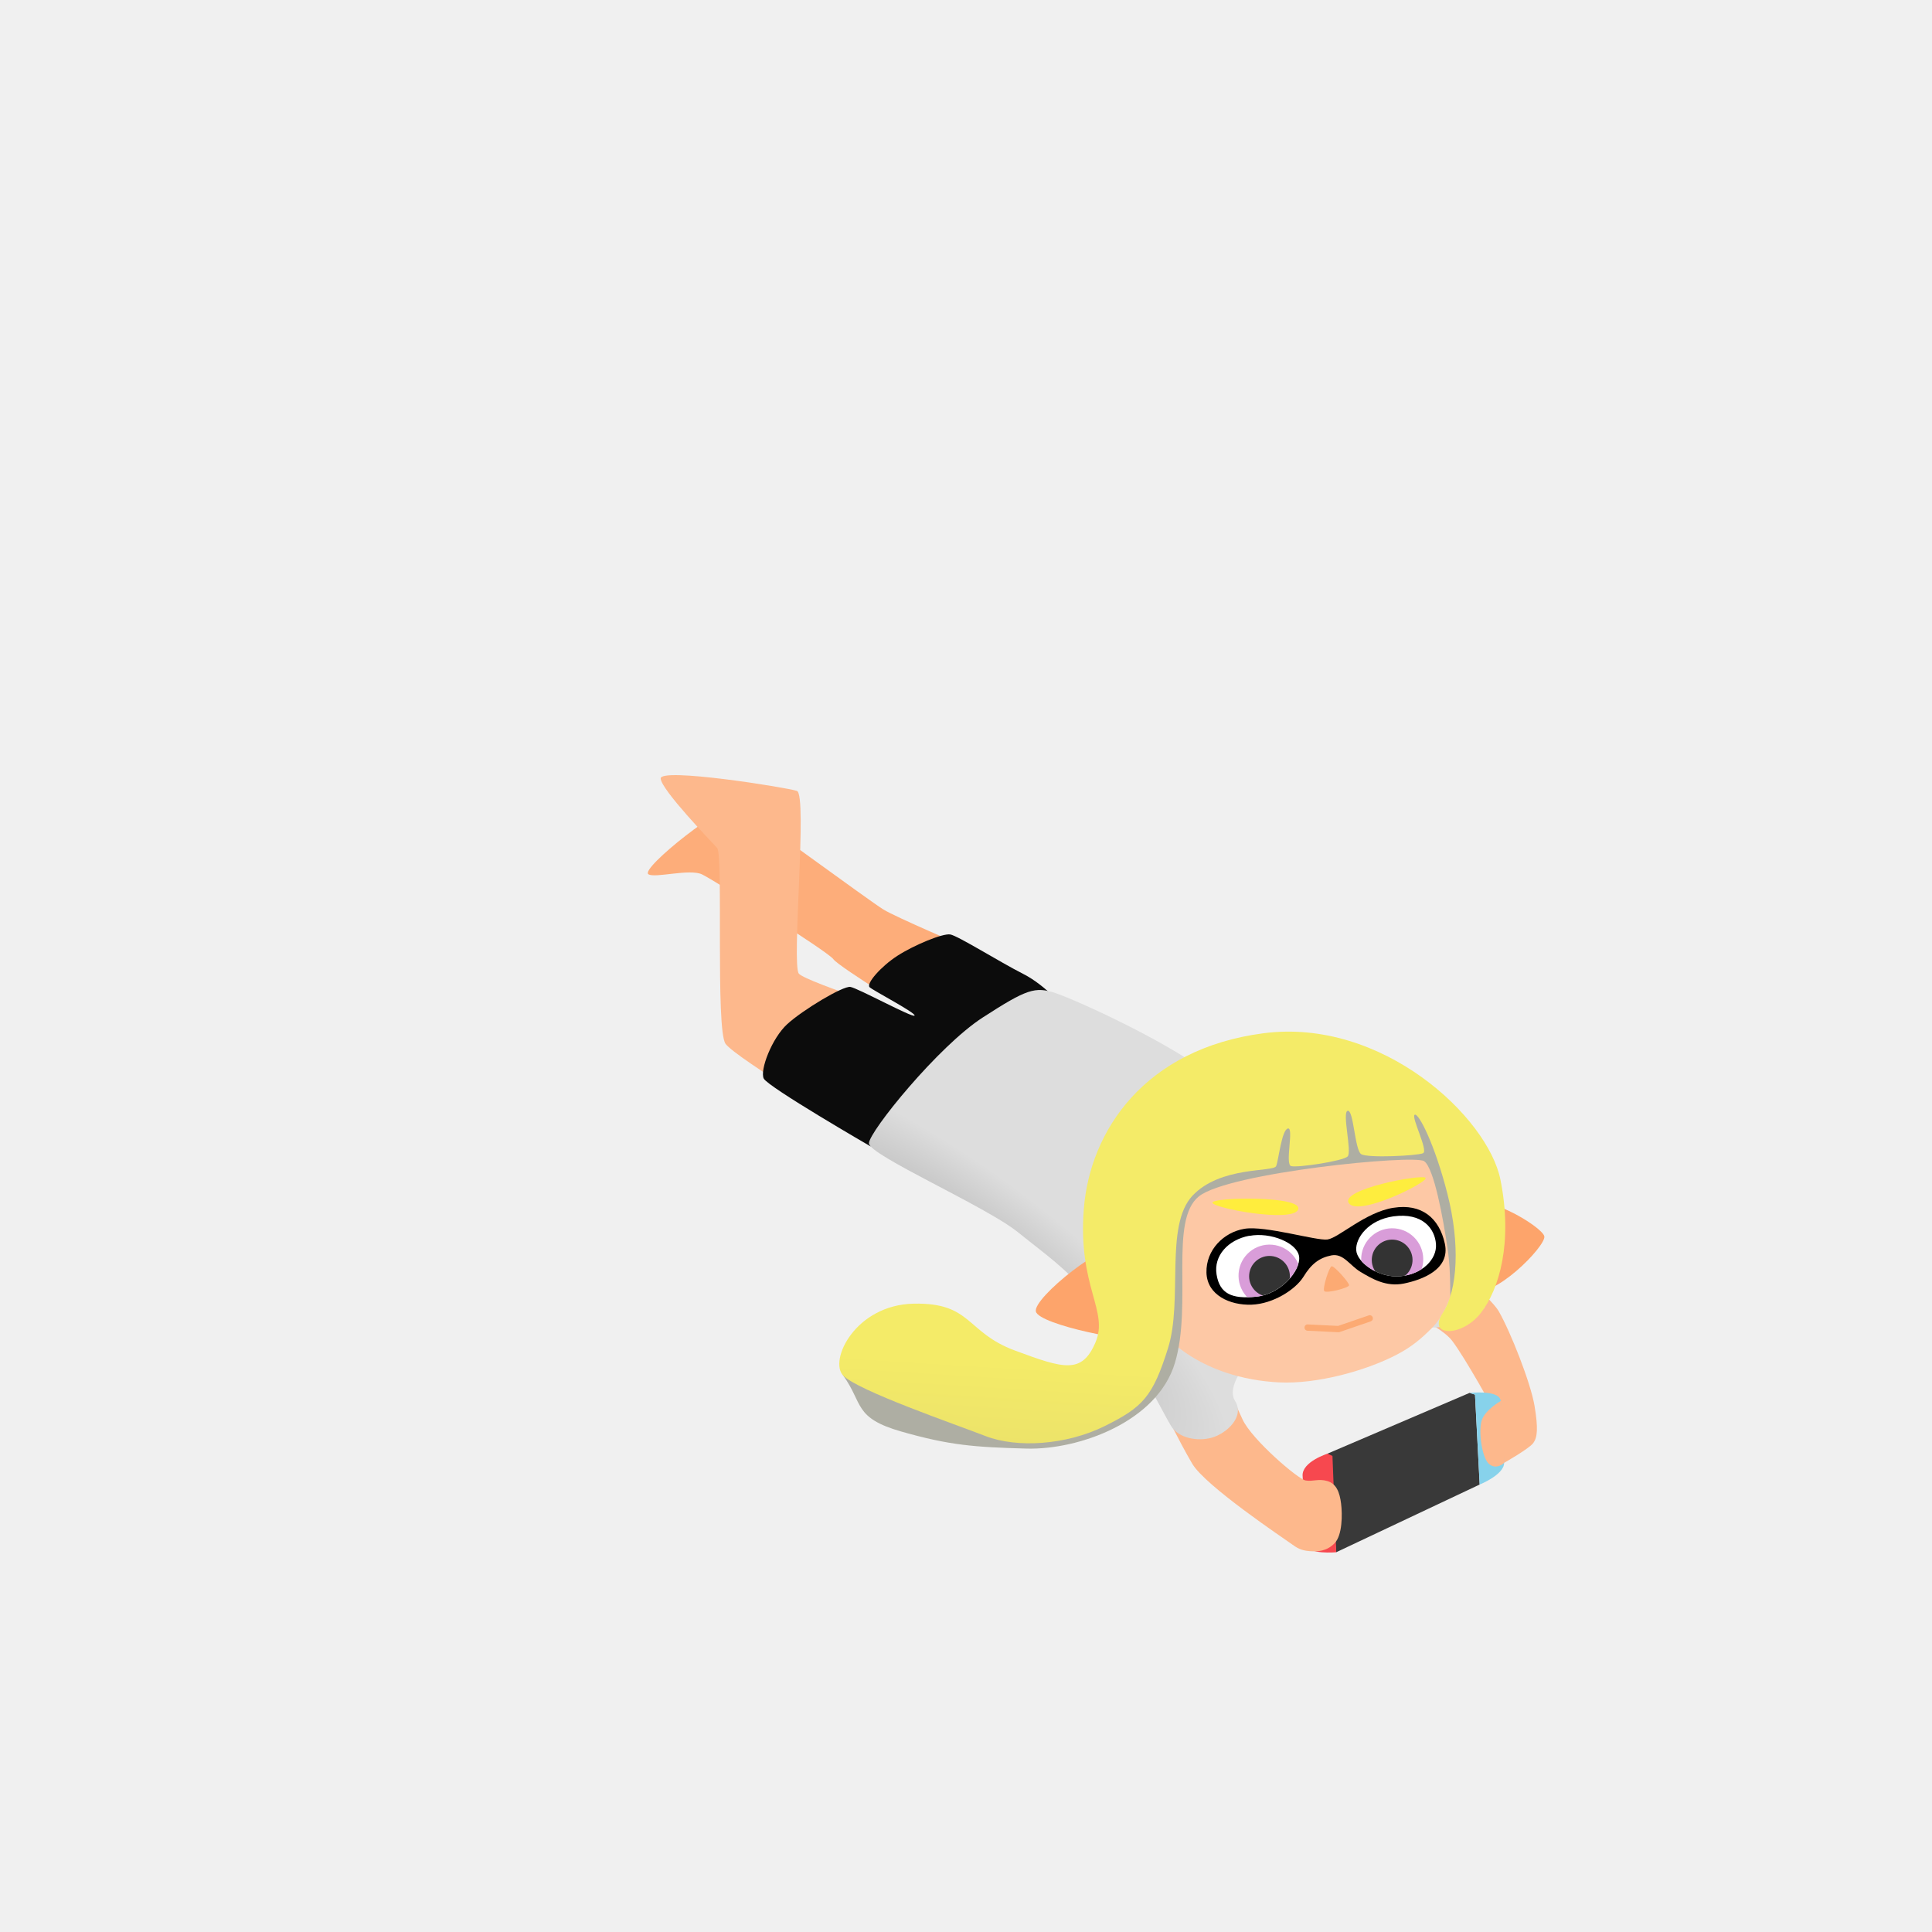
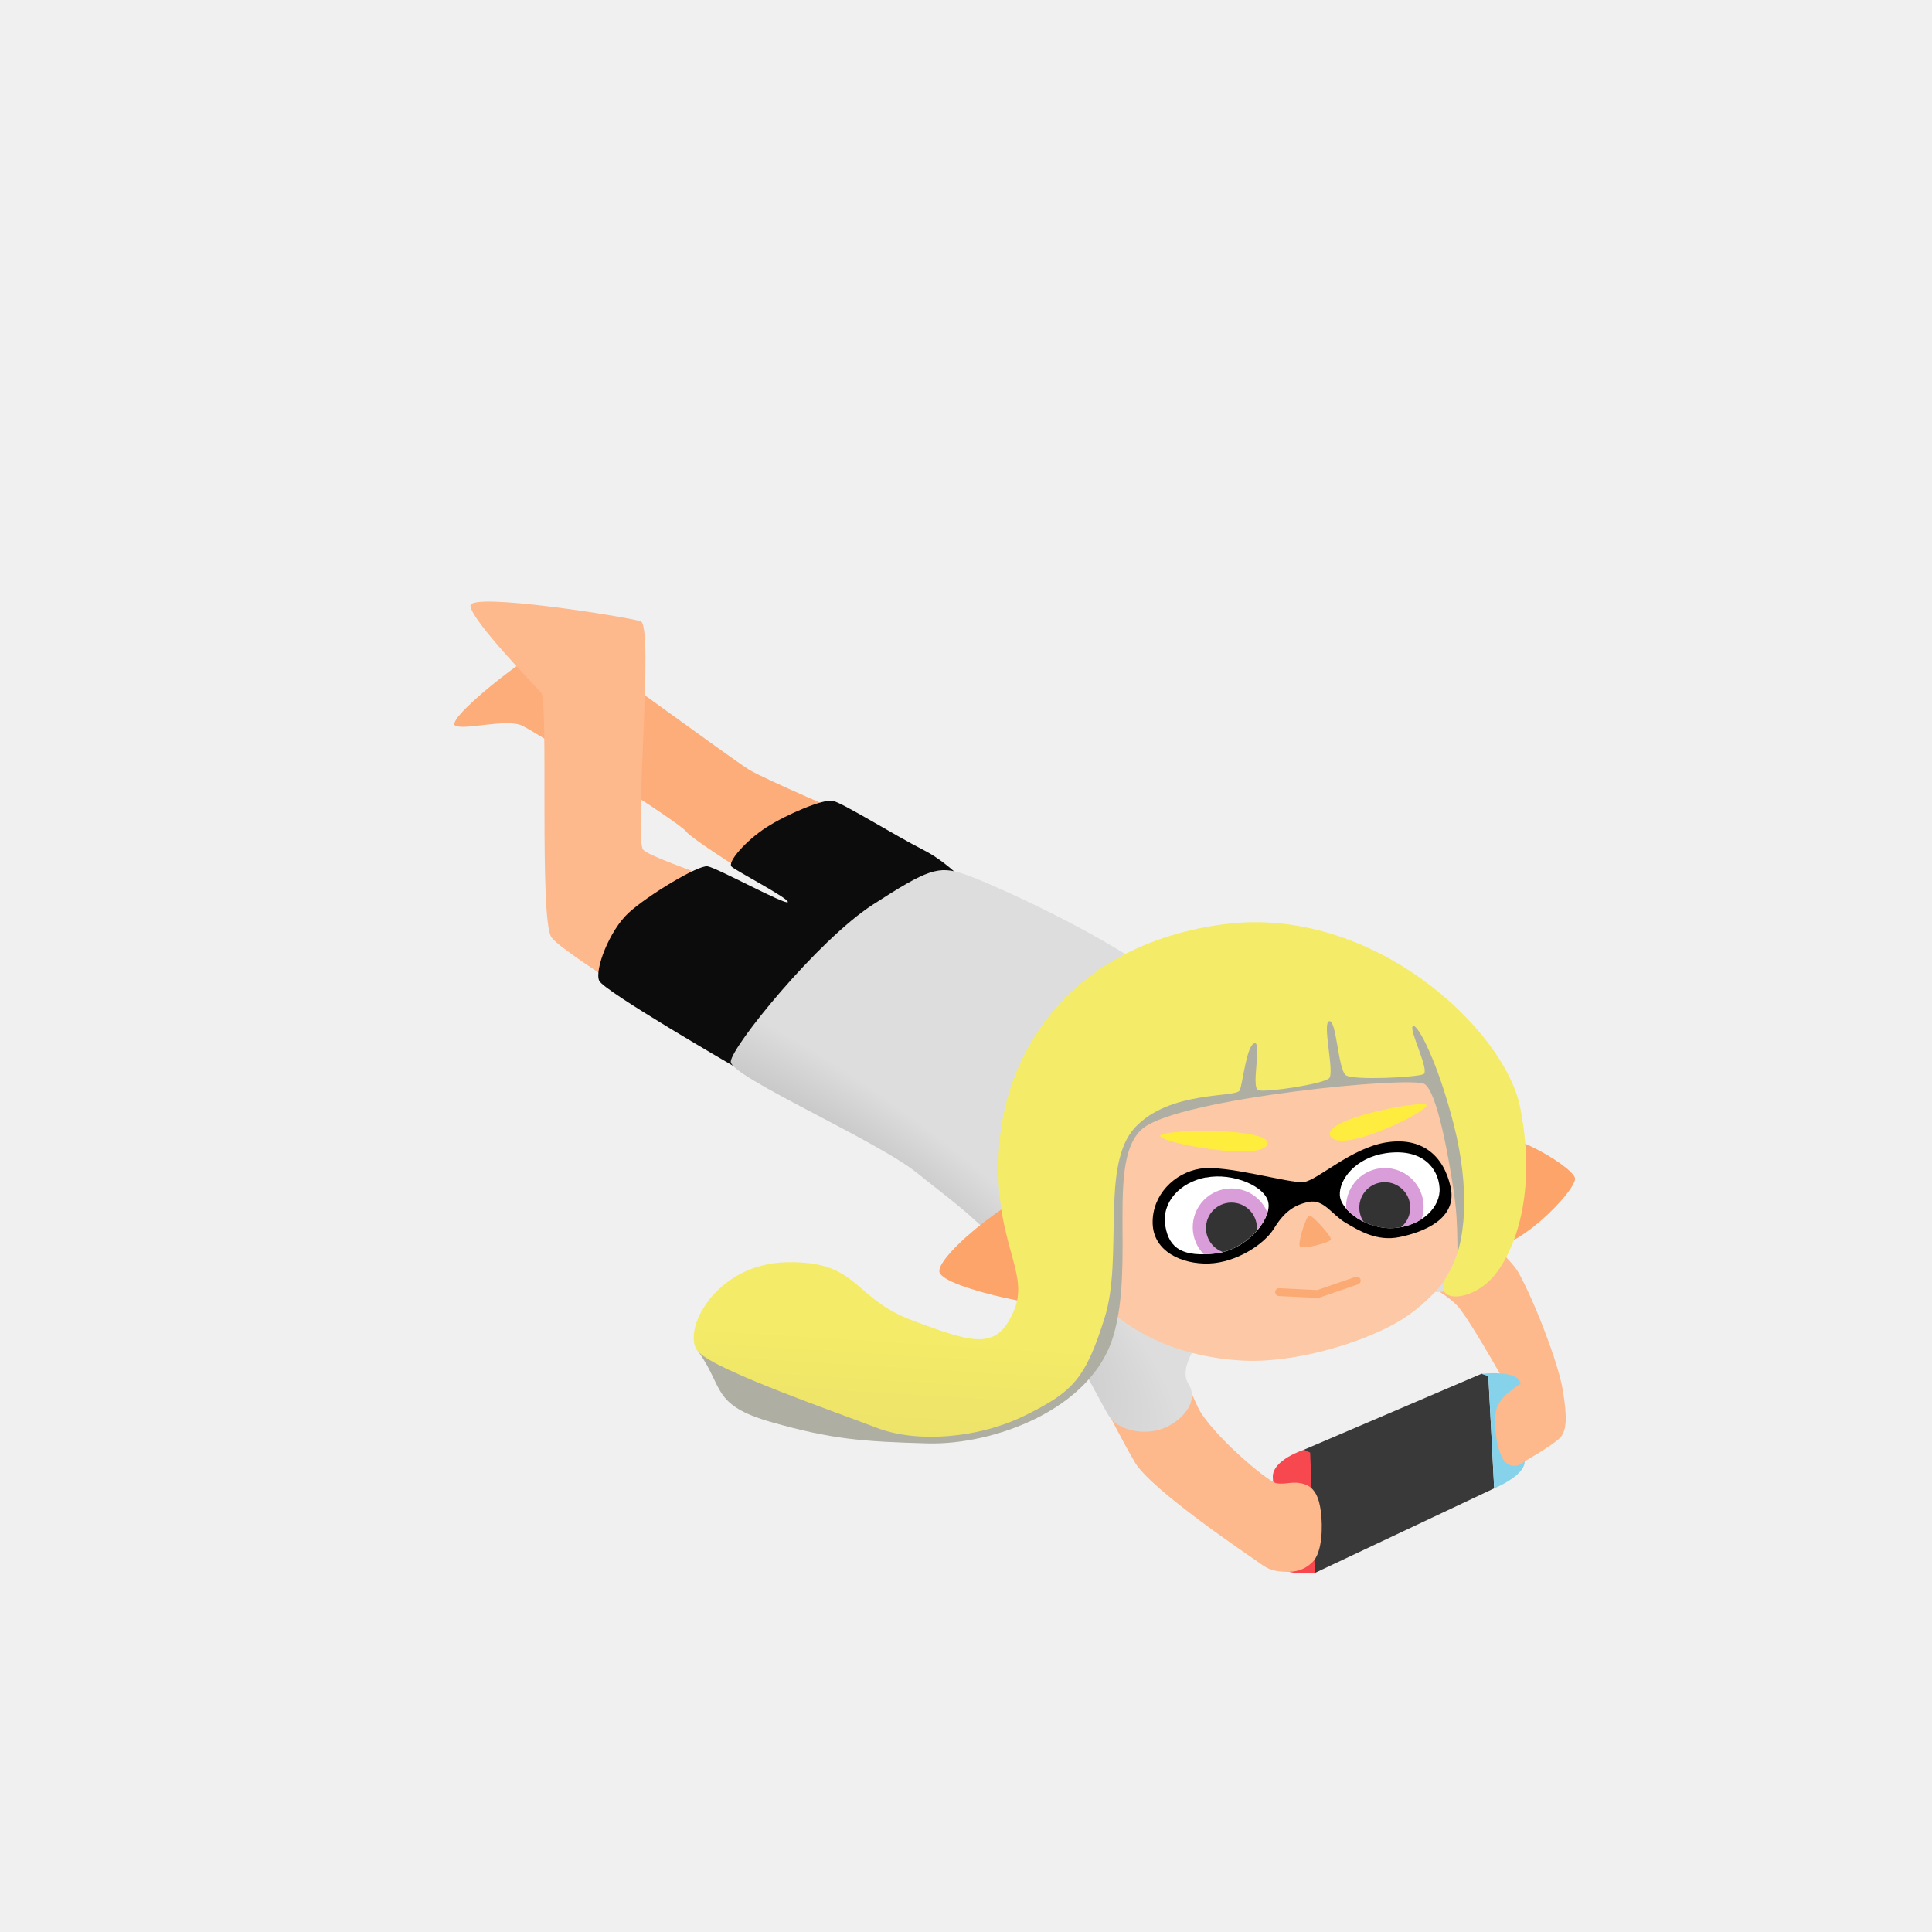
<svg xmlns="http://www.w3.org/2000/svg" xmlns:xlink="http://www.w3.org/1999/xlink" width="256" height="256" viewBox="0 0 67.733 67.733" version="1.1" id="svg1" xml:space="preserve">
  <defs id="defs1">
    <mask maskUnits="userSpaceOnUse" id="mask6">
      <path id="path6" style="display:inline;fill:#ffffff;stroke-width:1.156;stroke-linecap:square;stroke-miterlimit:1.5;paint-order:fill markers stroke" d="m 36.461,34.771 c -0.463,0.063 -0.799,0.391 -0.753,0.805 0.047,0.414 0.301,0.554 0.839,0.528 0.538,-0.026 0.992,-0.514 0.974,-0.816 -0.018,-0.302 -0.597,-0.579 -1.06,-0.516 z" />
    </mask>
    <mask maskUnits="userSpaceOnUse" id="mask5">
      <path id="path5-7" style="display:inline;fill:#ffffff;stroke-width:1.104;stroke-linecap:square;stroke-miterlimit:1.5;paint-order:fill markers stroke" d="m 36.508,34.724 c 0.643,-0.053 0.89,0.319 0.898,0.651 0.009,0.333 -0.336,0.644 -0.812,0.659 -0.477,0.015 -0.926,-0.353 -0.928,-0.621 -0.002,-0.267 0.3,-0.643 0.842,-0.689 0.542,-0.046 -0.643,0.053 -2e-6,6.7e-5 z" />
    </mask>
    <linearGradient xlink:href="#linearGradient9310-2" id="linearGradient9312-1" x1="37.706" y1="27.52" x2="35.707" y2="51.579" gradientUnits="userSpaceOnUse" />
    <linearGradient id="linearGradient9310-2">
      <stop style="stop-color:#f4eb68;stop-opacity:1;" offset="0.466" id="stop9306-7" />
      <stop style="stop-color:#cfc56d;stop-opacity:1;" offset="1" id="stop9308-0" />
    </linearGradient>
    <radialGradient xlink:href="#linearGradient1-0" id="radialGradient1" cx="25.56" cy="37.01" fx="25.56" fy="37.01" r="10.526" gradientTransform="matrix(0.8855321,0.6745748,-0.2044438,0.2683787,10.80536,7.447985)" gradientUnits="userSpaceOnUse" />
    <linearGradient id="linearGradient1-0">
      <stop style="stop-color:#c3c3c3;stop-opacity:1;" offset="0.465" id="stop1-6" />
      <stop style="stop-color:#dddddd;stop-opacity:1;" offset="1" id="stop2-2" />
    </linearGradient>
+     <mask maskUnits="userSpaceOnUse" id="mask6-8">
+       <path id="path6-7" style="display:inline;fill:#ffffff;stroke-width:1.156;stroke-linecap:square;stroke-miterlimit:1.5;paint-order:fill markers stroke" d="m 36.461,34.771 c -0.463,0.063 -0.799,0.391 -0.753,0.805 0.047,0.414 0.301,0.554 0.839,0.528 0.538,-0.026 0.992,-0.514 0.974,-0.816 -0.018,-0.302 -0.597,-0.579 -1.06,-0.516 z" />
+     </mask>
+     <mask maskUnits="userSpaceOnUse" id="mask5-2">
+       <path id="path5-7-8" style="display:inline;fill:#ffffff;stroke-width:1.104;stroke-linecap:square;stroke-miterlimit:1.5;paint-order:fill markers stroke" d="m 36.508,34.724 c 0.643,-0.053 0.89,0.319 0.898,0.651 0.009,0.333 -0.336,0.644 -0.812,0.659 -0.477,0.015 -0.926,-0.353 -0.928,-0.621 -0.002,-0.267 0.3,-0.643 0.842,-0.689 0.542,-0.046 -0.643,0.053 -2e-6,6.7e-5 z" />
+     </mask>
  </defs>
  <g id="layer1">
-     <g id="g76467" transform="matrix(0.7451107,0.04852125,-0.04852125,0.7451107,30.81465,17.5663)" style="display:inline">
+     <g id="g76467" transform="matrix(0.9313884,0.06065156,-0.06065156,0.9313884,26.05807,9.079594)" style="display:inline">
      <g id="g481" transform="matrix(1.414051,-0.1785005,0.1785005,1.414051,-43.26964,-25.84497)">
        <path id="rect479" d="m 40.702,54.009 4.793,-1.715 0.172,0.069 -0.026,2.966 -4.852,1.94 z" style="fill:#393939;fill-opacity:1;stroke-width:1.323;stroke-linecap:round;stroke-linejoin:round" />
        <path id="rect481" d="m 39.836,54.686 c 0.008,-0.463 0.867,-0.676 0.867,-0.676 l 0.155,0.086 -0.068,3.174 c 0,0 -0.939,0.027 -0.955,-0.304 -0.016,-0.331 -0.006,-1.817 0.002,-2.28 z" style="fill:#f7484f;fill-opacity:1;stroke-width:1.627;stroke-linecap:round;stroke-linejoin:round" />
      </g>
      <g id="g476" style="display:inline" transform="matrix(1.36063,-0.1173114,0.1173114,1.36063,-33.68367,-8.405257)">
        <path id="rect19720-6" style="display:none;fill:#f0e769;stroke-width:0.157;stroke-linecap:round;stroke-linejoin:round;stroke-miterlimit:1.5;paint-order:fill markers stroke" d="m 33.873,36.862 c -0.074,-0.758 8.854,-1.466 9.021,-1.053 0.167,0.414 -0.531,2.263 -1.055,2.542 -0.523,0.28 -2.426,-0.502 -3.32,-0.379 -0.894,0.123 -2.797,1.402 -3.163,1.369 -0.366,-0.033 -1.409,-1.721 -1.483,-2.479 z" />
        <path d="m 25.304,26.14 c 0,0 -2.963,-1.894 -3.156,-2.175 -0.194,-0.281 -4.099,-2.834 -4.454,-3.01 -0.428,-0.213 -1.622,0.106 -1.842,-0.043 -0.298,-0.201 2.739,-2.491 3.112,-2.285 0.373,0.206 4.447,3.349 4.941,3.667 0.432,0.278 2.829,1.359 2.829,1.359" style="fill:#fdad7a;fill-opacity:1;stroke-width:1.408;stroke-linecap:round;stroke-linejoin:round" id="path1-5" />
        <path id="rect476" style="fill:#fdb88c;stroke-width:1.381;stroke-linecap:round;stroke-linejoin:round" d="M 33.127,39.583 30.252,35.162 28.014,33.071 23.061,30.02 c 0,0 -4.344,-2.729 -4.681,-3.225 -0.337,-0.496 0.063,-6.498 -0.146,-6.736 -0.209,-0.238 -1.881,-2.042 -1.892,-2.429 -0.012,-0.387 4.305,0.394 4.673,0.524 0.368,0.13 -0.315,5.981 -0.064,6.283 0.251,0.303 4.353,1.703 4.353,1.703 l 1.429,-2.489 2.054,1.734 6.021,2.998 5.618,4.028 c 0,0 3.941,3.412 4.334,4.129 0.394,0.716 1.052,2.497 1.166,3.282 0.114,0.785 0.075,1.086 -0.069,1.277 -0.143,0.19 -1.018,0.662 -1.018,0.662 l -0.281,-1.765 c 0,0 -0.975,-1.866 -1.418,-2.47 -0.443,-0.604 -2.243,-1.382 -2.243,-1.382 l -5.696,2.265 c 0,0 0.37,0.974 0.681,1.675 0.311,0.701 1.859,2.086 2.118,2.138 0.259,0.052 0.437,-0.061 0.749,0.036 0.312,0.097 0.417,0.4 0.457,0.782 0.04,0.382 0.022,1.098 -0.255,1.365 -0.276,0.268 -0.577,0.279 -0.869,0.249 -0.292,-0.031 -0.416,-0.111 -0.631,-0.275 -0.215,-0.164 -2.894,-2.035 -3.33,-2.81 -0.436,-0.776 -0.994,-1.987 -0.994,-1.987 z" />
        <path id="rect480" d="m 45.487,52.297 c 0,0 1.002,-0.056 1.014,0.327 0.012,0.383 0.01,1.651 -0.012,2.041 -0.022,0.39 -0.847,0.664 -0.847,0.664 l 0.026,-2.966 z" style="fill:#87d2eb;fill-opacity:1;stroke-width:1.349;stroke-linecap:round;stroke-linejoin:round" transform="matrix(1.042821,-0.04127922,0.04127922,1.042821,-5.896316,-13.32576)" />
        <path id="rect1" style="display:inline;fill:#fdb88c;stroke-width:1.381;stroke-linecap:round;stroke-linejoin:round" transform="rotate(-2.266822)" d="m 42.472,41.998 c 0.142,-0.36 0.694,-0.626 0.694,-0.626 l 0.111,1.185 -0.124,0.945 c 0,0 -0.265,0.233 -0.51,0.017 -0.245,-0.216 -0.313,-1.162 -0.17,-1.522 z" />
        <path id="rect477" style="display:inline;fill:#0c0c0c;stroke-width:1.381;stroke-linecap:round;stroke-linejoin:round" d="m 19.669,28.02 c -0.137,-0.29 0.307,-1.384 0.847,-1.857 0.54,-0.473 1.939,-1.277 2.195,-1.233 0.256,0.045 2.133,1.122 2.187,1.032 0.054,-0.09 -1.396,-0.885 -1.524,-1.007 -0.128,-0.122 0.402,-0.707 0.979,-1.062 0.578,-0.355 1.57,-0.743 1.83,-0.694 0.26,0.049 1.681,0.983 2.478,1.408 0.797,0.424 1.486,1.303 1.486,1.303 l -2.464,3.088 -4.397,1.425 c 0,0 -3.48,-2.114 -3.617,-2.405 z" />
        <path id="rect478-1" style="display:inline;fill:url(#radialGradient1);stroke-width:1.381;stroke-linecap:round;stroke-linejoin:round" d="m 23.237,30.317 c 0.019,-0.405 2.455,-3.285 3.997,-4.237 1.542,-0.952 1.829,-1.035 2.518,-0.792 0.689,0.243 4.107,1.865 5.564,3.165 1.457,1.299 3.379,2.86 4.669,4.179 1.29,1.319 3.711,2.3 4.103,3.174 0.392,0.875 0.148,0.524 -0.191,0.823 -0.338,0.299 -1.274,0.49 -1.488,0.412 -0.215,-0.078 -2.039,-1.783 -4.15,-0.583 -2.111,1.2 -2.96,2.429 -2.624,2.979 0.335,0.55 -0.317,1.114 -0.82,1.246 -0.503,0.132 -1.146,-0.006 -1.397,-0.429 -0.251,-0.423 -1.557,-3.202 -2.584,-4.399 -1.027,-1.197 -1.46,-1.465 -2.544,-2.377 -1.085,-0.911 -5.071,-2.757 -5.052,-3.161 z" />
      </g>
      <g id="g12898-2-3" transform="matrix(1.36063,-0.1173114,0.1173114,1.36063,-33.68367,-8.405257)" style="display:inline">
        <path id="path12850-2-0" style="fill:#fdc8a5;fill-opacity:1;stroke-width:1.049;stroke-linecap:square;stroke-linejoin:round;stroke-miterlimit:1.5;paint-order:stroke fill markers" d="m 42.451,29.354 c 0.532,0.482 0.71,1.042 0.778,1.621 0.068,0.579 0.027,1.176 0.12,1.734 0.093,0.558 0.254,1.13 0.34,1.689 0.086,0.559 -0.238,0.771 -0.442,1.274 -0.204,0.502 -0.379,1.002 -0.79,1.399 -0.373,0.361 -0.716,0.642 -1.255,0.906 -0.54,0.264 -1.229,0.501 -1.943,0.66 -0.714,0.159 -1.452,0.241 -2.09,0.196 -0.638,-0.045 -1.255,-0.17 -1.828,-0.375 -0.573,-0.205 -1.102,-0.49 -1.563,-0.856 -0.461,-0.366 -0.887,-0.801 -1.23,-1.285 -0.342,-0.484 -0.6,-1.017 -0.725,-1.577 -0.125,-0.561 -0.053,-1.152 0.075,-1.719 0.128,-0.567 0.311,-1.109 0.408,-1.57 0.096,-0.462 0.035,-0.836 0.057,-1.189 0.022,-0.353 0.127,-0.686 0.557,-1.066 0.43,-0.38 1.148,-0.461 1.957,-0.445 0.809,0.016 1.71,0.13 2.506,0.14 0.796,0.009 1.797,-0.116 2.732,-0.123 0.935,-0.007 1.804,0.105 2.335,0.587 z" />
        <path id="path12852-8-6" style="display:inline;fill:#fda46b;stroke-width:1.32;stroke-linecap:square;stroke-linejoin:round;stroke-miterlimit:1.5;paint-order:stroke fill markers" d="m 28.854,36.221 c -0.099,-0.465 2.491,-2.454 3.098,-2.196 0.608,0.257 0.82,2.984 0.569,3.186 -0.252,0.203 -3.568,-0.525 -3.667,-0.99 z" />
        <path id="path12854-9-2" style="display:inline;fill:#fda46b;fill-opacity:1;stroke-width:1.32;stroke-linecap:square;stroke-linejoin:round;stroke-miterlimit:1.5;paint-order:stroke fill markers" d="m 46.385,34.004 c -0.057,-0.329 -2.201,-1.713 -2.881,-1.11 -0.681,0.603 -0.489,2.563 0.285,2.928 0.774,0.365 2.653,-1.489 2.596,-1.818 z" />
        <g id="g12888-7-6" transform="matrix(0.9419336,-0.06513881,0.06669976,0.9645053,0.1097588,3.562793)">
          <path id="path12860-1-1" style="display:inline;fill:#fcaa73;stroke-width:1.562;stroke-linecap:square;stroke-linejoin:round;stroke-miterlimit:1.5;paint-order:stroke fill markers" d="m 39.428,35.823 c -0.019,0.093 -0.848,0.221 -0.917,0.127 -0.069,-0.093 0.257,-0.846 0.348,-0.858 0.091,-0.012 0.588,0.637 0.569,0.731 z" />
          <g id="g12880-2-8" transform="matrix(-4.952158,-0.4684516,-0.4702891,5.450875,230.0483,-113.5224)" style="display:inline">
            <path id="path12862-9-7" style="display:inline;stroke-width:0.49;stroke-linecap:square;stroke-miterlimit:1.5;paint-order:fill markers stroke" d="m 35.272,29.952 c 0.206,0.03 0.403,0.199 0.484,0.209 0.081,0.01 0.455,-0.089 0.607,-0.066 0.152,0.023 0.283,0.139 0.28,0.286 -0.003,0.147 -0.171,0.213 -0.329,0.207 -0.158,-0.006 -0.322,-0.1 -0.381,-0.184 -0.058,-0.084 -0.117,-0.124 -0.206,-0.14 -0.088,-0.015 -0.134,0.066 -0.213,0.107 -0.079,0.041 -0.183,0.098 -0.316,0.073 -0.134,-0.025 -0.341,-0.094 -0.301,-0.261 0.04,-0.167 0.169,-0.261 0.374,-0.231 z" />
            <path id="path12864-3" style="display:inline;fill:#ffffff;stroke-width:0.366;stroke-linecap:square;stroke-miterlimit:1.5;paint-order:fill markers stroke" d="m 36.328,30.14 c 0.155,0.027 0.263,0.131 0.241,0.254 -0.022,0.123 -0.109,0.16 -0.29,0.142 -0.181,-0.018 -0.326,-0.172 -0.315,-0.261 0.01,-0.09 0.209,-0.162 0.364,-0.134 z" />
            <path id="path28885" style="display:inline;fill:#ffffff;stroke-width:0.35;stroke-linecap:square;stroke-miterlimit:1.5;paint-order:fill markers stroke" d="m 35.273,30.008 c -0.215,-0.028 -0.304,0.079 -0.311,0.178 -0.008,0.099 0.103,0.198 0.263,0.211 0.16,0.013 0.316,-0.088 0.321,-0.168 0.005,-0.08 -0.091,-0.197 -0.273,-0.221 -0.182,-0.024 0.215,0.028 0,1.8e-5 z" />
            <g id="g28892" transform="matrix(-0.3360645,-0.01849949,-0.01459795,0.2982614,49.08858,20.44324)" style="display:inline" mask="url(#mask6)">
              <path id="path1-9" style="display:inline;fill:#d99dd9;stroke-width:0.028;stroke-linecap:round;stroke-linejoin:round" transform="matrix(0.7085219,0.1009212,-0.09878251,0.7241927,6.205891,10.39727)" d="m 48.153,28.31 c 0,0.51 -0.422,0.923 -0.944,0.923 -0.521,0 -0.944,-0.413 -0.944,-0.923 0,-0.51 0.422,-0.923 0.944,-0.923 0.521,0 0.944,0.413 0.944,0.923 z" />
              <path id="path2-3" style="display:inline;fill:#333333;stroke-width:0.03;stroke-linecap:round;stroke-linejoin:round" transform="matrix(0.7085219,0.1009212,-0.09878251,0.7241927,6.205891,10.39727)" d="m 47.829,28.33 c -10e-7,0.335 -0.278,0.606 -0.62,0.606 -0.342,0 -0.62,-0.271 -0.62,-0.606 0,-0.335 0.278,-0.606 0.62,-0.606 0.342,0 0.62,0.271 0.62,0.606 z" />
            </g>
            <g id="g3" transform="matrix(-0.3360645,-0.01849949,-0.01459795,0.2982614,48.04867,20.32653)" style="display:inline" mask="url(#mask5)">
              <path id="ellipse2" style="display:inline;fill:#d99dd9;stroke-width:0.028;stroke-linecap:round;stroke-linejoin:round" transform="matrix(0.7085219,0.1009212,-0.09878251,0.7241927,6.205891,10.39727)" d="m 47.569,28.38 c 0,0.51 -0.422,0.923 -0.944,0.923 -0.521,0 -0.944,-0.413 -0.944,-0.923 0,-0.51 0.422,-0.923 0.944,-0.923 0.521,0 0.944,0.413 0.944,0.923 z" />
              <path id="ellipse3" style="display:inline;fill:#333333;stroke-width:0.03;stroke-linecap:round;stroke-linejoin:round" transform="matrix(0.7085219,0.1009212,-0.09878251,0.7241927,6.205891,10.39727)" d="m 47.245,28.4 c 0,0.335 -0.278,0.606 -0.62,0.606 -0.342,0 -0.62,-0.271 -0.62,-0.606 0,-0.335 0.278,-0.606 0.62,-0.606 0.342,0 0.62,0.271 0.62,0.606 z" />
            </g>
          </g>
          <g id="g12886-0-9" transform="matrix(-5.030546,-0.2639861,-0.2639861,5.030546,228.3177,-108.241)" style="display:inline">
            <path id="path12882-3-2" style="display:inline;fill:#feed3e;fill-opacity:1;stroke-width:0.521;stroke-linecap:square;stroke-miterlimit:1.5;paint-order:fill markers stroke" d="m 35.925,29.945 c -0.066,0.1 -0.582,-0.129 -0.561,-0.159 0.022,-0.03 0.626,0.058 0.561,0.159 z" />
            <path id="path12884-6-0" style="display:inline;fill:#ffed3d;fill-opacity:1;stroke-width:0.529;stroke-linecap:square;stroke-miterlimit:1.5;paint-order:fill markers stroke" d="m 36.293,29.976 c 0.042,0.096 0.627,-0.033 0.617,-0.071 -0.011,-0.038 -0.658,-0.025 -0.617,0.071 z" />
          </g>
          <path id="rect25600" style="display:inline;fill:#fcaa73;stroke:#fcaa73;stroke-width:0.224;stroke-linecap:round;stroke-linejoin:round;stroke-miterlimit:1.5;stroke-dasharray:none;stroke-opacity:1;paint-order:fill markers stroke" d="m 40.072,37.06 -1.168,0.28 -1.119,-0.153 1.119,0.153 z" />
        </g>
        <g id="g38214" style="display:none">
          <ellipse style="fill:#a5cbfd;fill-opacity:0.396;stroke:#dbcb5c;stroke-width:0.311;stroke-linecap:round;stroke-linejoin:round;stroke-miterlimit:1.5;stroke-dasharray:none;stroke-opacity:1;paint-order:fill markers stroke" id="path30574" cx="33.447" cy="37.058" transform="rotate(-3.433343)" rx="1.707" ry="1.402" />
          <ellipse style="fill:#a5cbfd;fill-opacity:0.396;stroke:#dbcb5c;stroke-width:0.305;stroke-linecap:round;stroke-linejoin:round;stroke-miterlimit:1.5;stroke-dasharray:none;stroke-opacity:1;paint-order:fill markers stroke" id="circle38103" cx="38.158" cy="37.056" transform="rotate(-3.433343)" rx="1.677" ry="1.374" />
          <rect style="fill:#dbcb5c;fill-opacity:1;stroke:none;stroke-width:0.503;stroke-linecap:round;stroke-linejoin:round;stroke-miterlimit:1.5;stroke-dasharray:none;stroke-opacity:1;paint-order:fill markers stroke" id="rect38209" width="1.208" height="0.342" x="35.212" y="36.79" transform="rotate(-3.433347)" />
          <rect style="display:inline;fill:#dbcb5c;fill-opacity:1;stroke:none;stroke-width:0.315;stroke-linecap:round;stroke-linejoin:round;stroke-miterlimit:1.5;stroke-dasharray:none;stroke-opacity:1;paint-order:fill markers stroke" id="rect38220" width="0.966" height="0.455" x="43.713" y="19.527" transform="rotate(22.16295)" />
          <rect style="display:inline;fill:#dbcb5c;fill-opacity:1;stroke:none;stroke-width:0.315;stroke-linecap:round;stroke-linejoin:round;stroke-miterlimit:1.5;stroke-dasharray:none;stroke-opacity:1;paint-order:fill markers stroke" id="rect38810" width="0.966" height="0.455" x="-20.806" y="50.474" transform="matrix(-0.8743688,0.4852619,0.4852619,0.8743688,0,0)" />
        </g>
        <g id="g12896-1-2">
          <path id="path12890-0-3" style="fill:#aeaea3;stroke-width:1.058;stroke-linecap:square;stroke-linejoin:round;stroke-miterlimit:1.5;paint-order:stroke fill markers" d="m 42.241,29.438 c 1.481,0.454 0.424,0.222 1.135,1.21 0.71,0.988 0.696,3.441 0.465,4.701 -0.231,1.259 -0.663,2.207 -0.715,1.424 -0.052,-0.783 0.046,-1.445 -0.077,-2.43 -0.123,-0.985 -0.402,-2.767 -0.742,-3.01 -0.34,-0.243 -6.722,0.247 -7.767,1.048 -1.045,0.802 -0.294,3.686 -0.942,5.702 -0.647,2.015 -3.367,2.93 -5.165,2.843 -1.797,-0.087 -2.638,-0.168 -4.283,-0.674 -1.645,-0.506 -1.29,-0.991 -1.965,-1.971 -0.675,-0.98 8.229,1.294 9.221,0.292 0.992,-1.003 0.76,-6.558 3.094,-8.354 2.334,-1.797 6.26,-1.235 7.741,-0.781 z" />
          <path id="path12892-6-7" style="fill:url(#linearGradient9312-1);fill-opacity:1;stroke-width:1.058;stroke-linecap:square;stroke-linejoin:round;stroke-miterlimit:1.5;paint-order:stroke fill markers" d="m 36.877,26.821 c 4.095,-0.45 7.654,3.046 8.04,5.203 0.386,2.157 -0.115,3.765 -0.775,4.574 -0.66,0.81 -1.855,0.779 -1.31,-0.023 0.545,-0.802 0.652,-2.38 0.254,-4.096 -0.398,-1.716 -0.934,-2.816 -1.069,-2.748 -0.135,0.068 0.45,1.245 0.26,1.328 -0.19,0.083 -1.912,0.134 -2.129,-0.013 -0.217,-0.147 -0.225,-1.532 -0.43,-1.499 -0.205,0.033 0.122,1.412 -0.035,1.568 -0.157,0.156 -1.729,0.358 -1.95,0.292 -0.221,-0.066 0.133,-1.337 -0.084,-1.295 -0.216,0.042 -0.341,1.069 -0.431,1.283 -0.09,0.214 -1.915,-0.049 -2.9,0.961 -0.984,1.011 -0.391,3.576 -0.95,5.226 -0.559,1.65 -0.901,2.003 -2.236,2.629 -1.335,0.626 -3.029,0.695 -4.096,0.256 -1.067,-0.439 -4.367,-1.657 -4.853,-2.186 -0.486,-0.528 0.474,-2.42 2.478,-2.418 2.004,0.001 1.768,1.021 3.44,1.682 1.671,0.661 2.287,0.869 2.778,-0.216 0.491,-1.085 -0.57,-1.921 -0.303,-4.601 0.267,-2.68 2.204,-5.457 6.299,-5.907 z" />
          <path id="path12894-3-5" style="display:none;fill:#333333;stroke-width:1.058;stroke-linecap:square;stroke-linejoin:round;stroke-miterlimit:1.5;paint-order:stroke fill markers" d="m 44.314,43.253 c 0.296,-0.105 0.745,-0.305 1.185,-0.029 0.147,0.092 -0.298,0.232 -0.297,0.406 0.001,0.197 0.399,0.35 0.243,0.47 -0.353,0.272 -0.446,0.343 -0.878,0.106 -0.147,-0.081 0.273,-0.365 0.226,-0.526 -0.051,-0.175 -0.653,-0.364 -0.478,-0.426 z" />
        </g>
      </g>
    </g>
  </g>
</svg>
